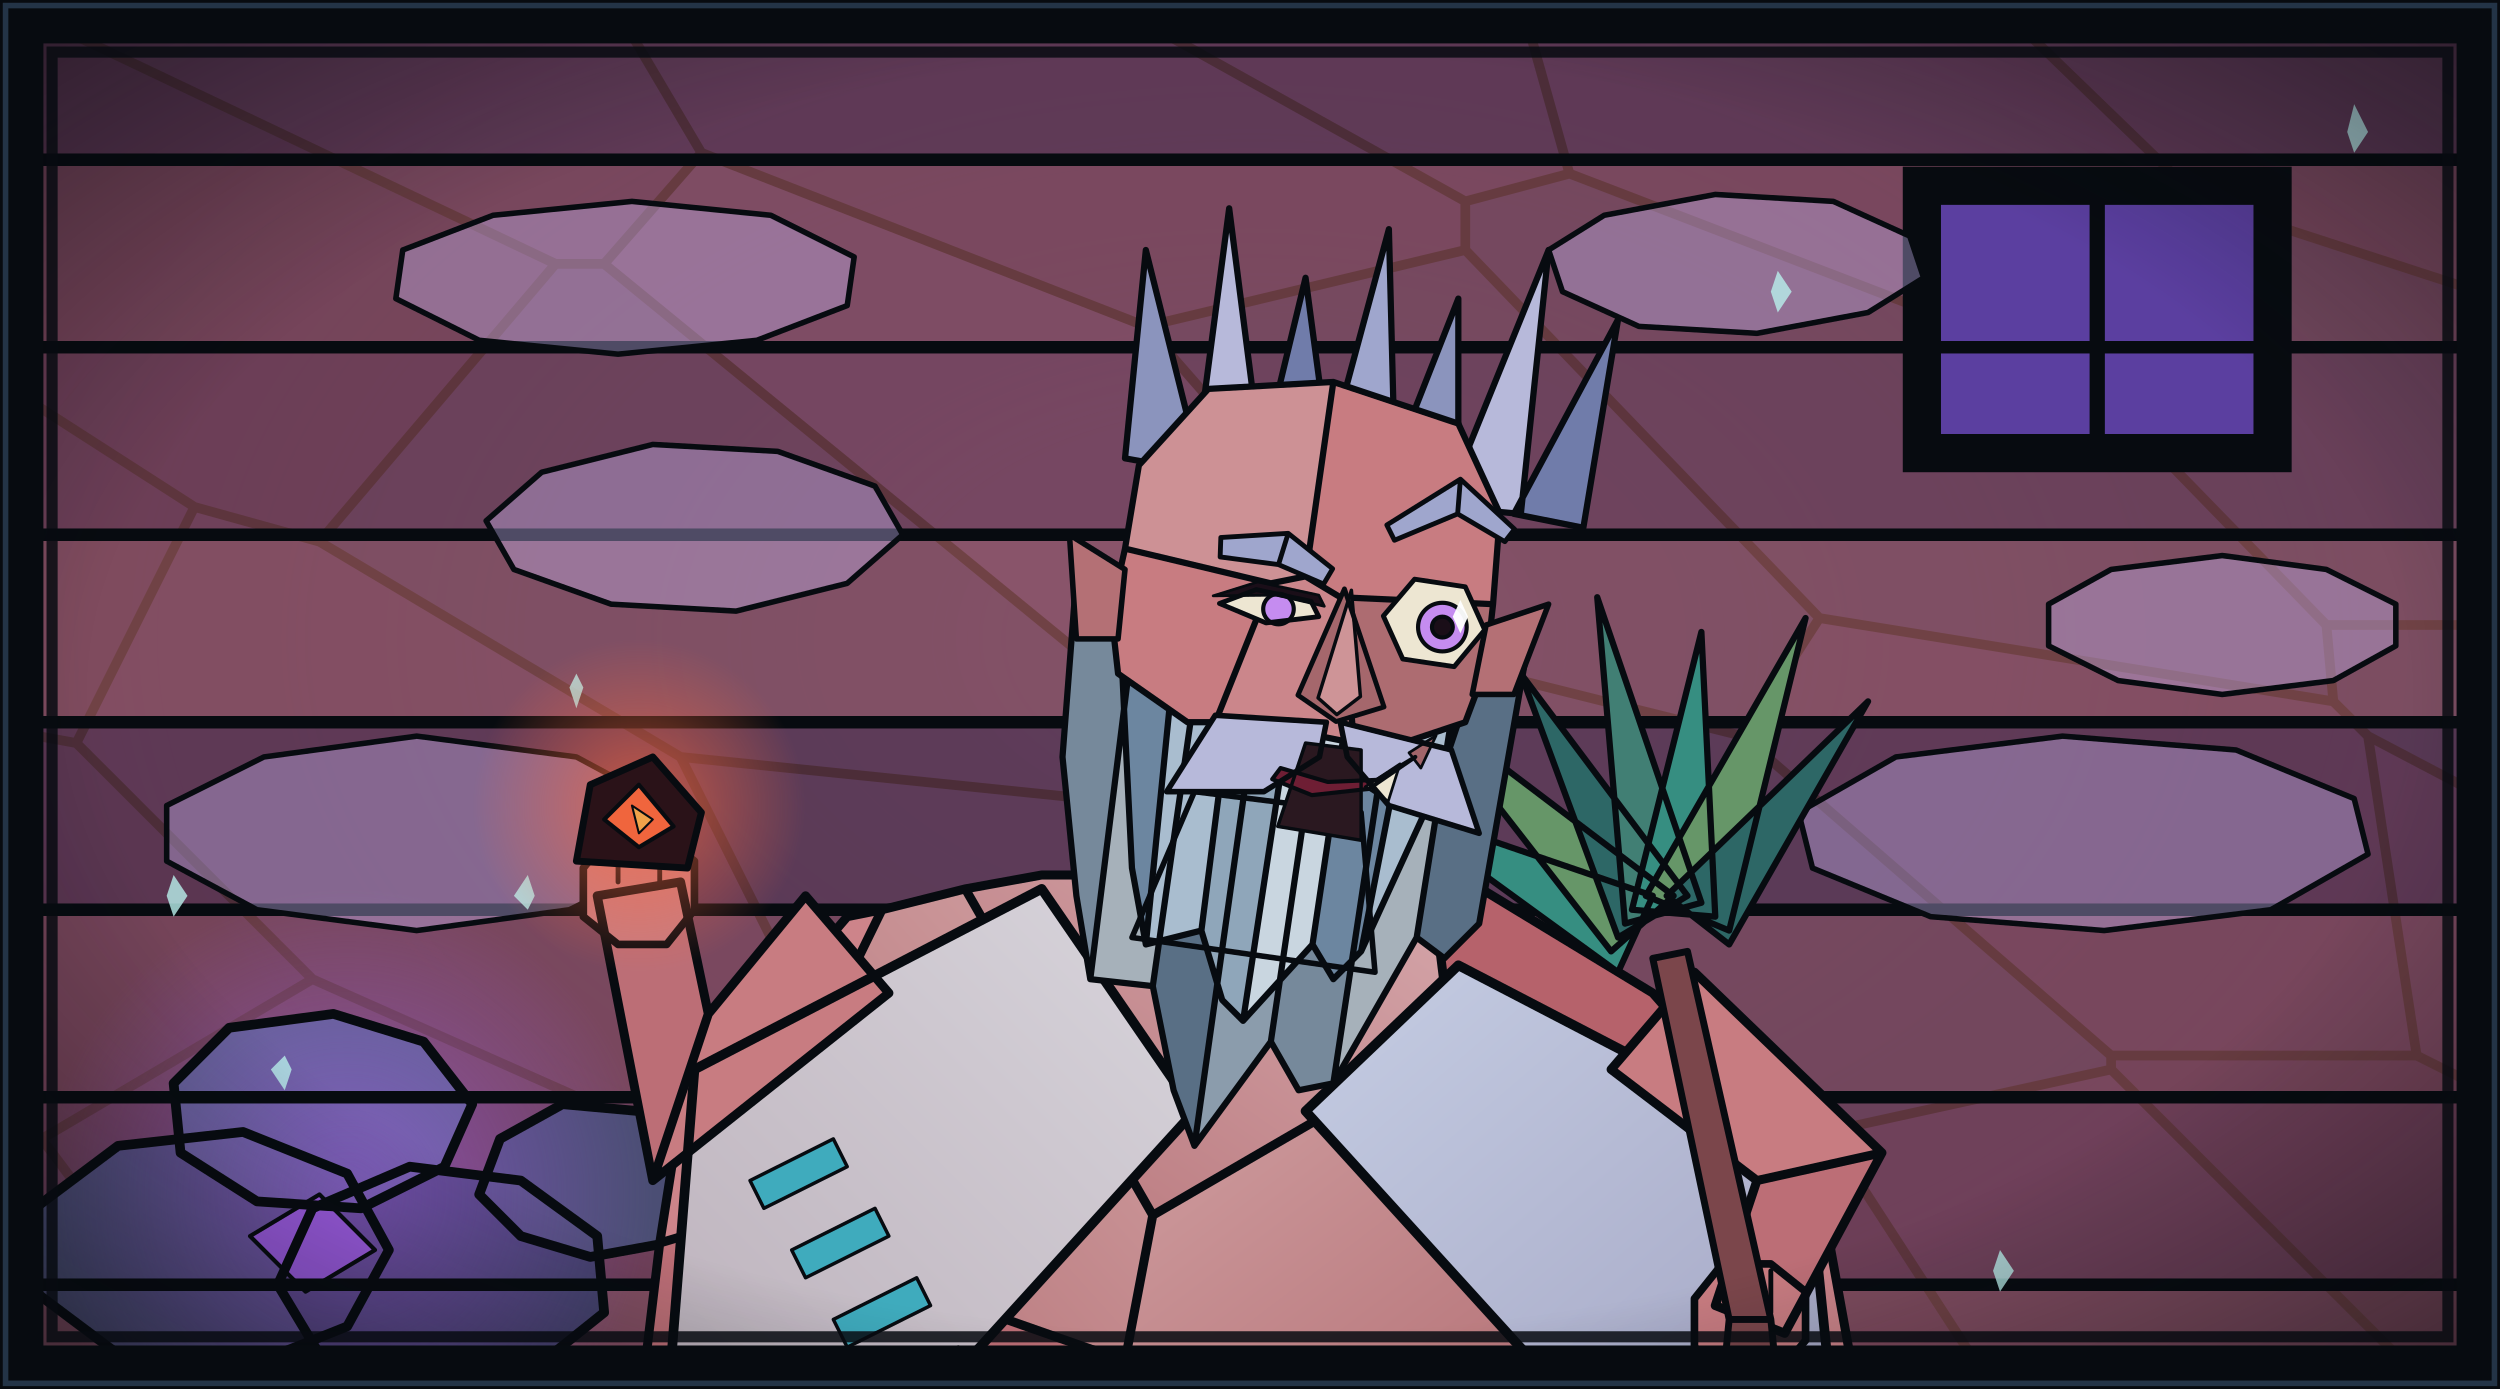
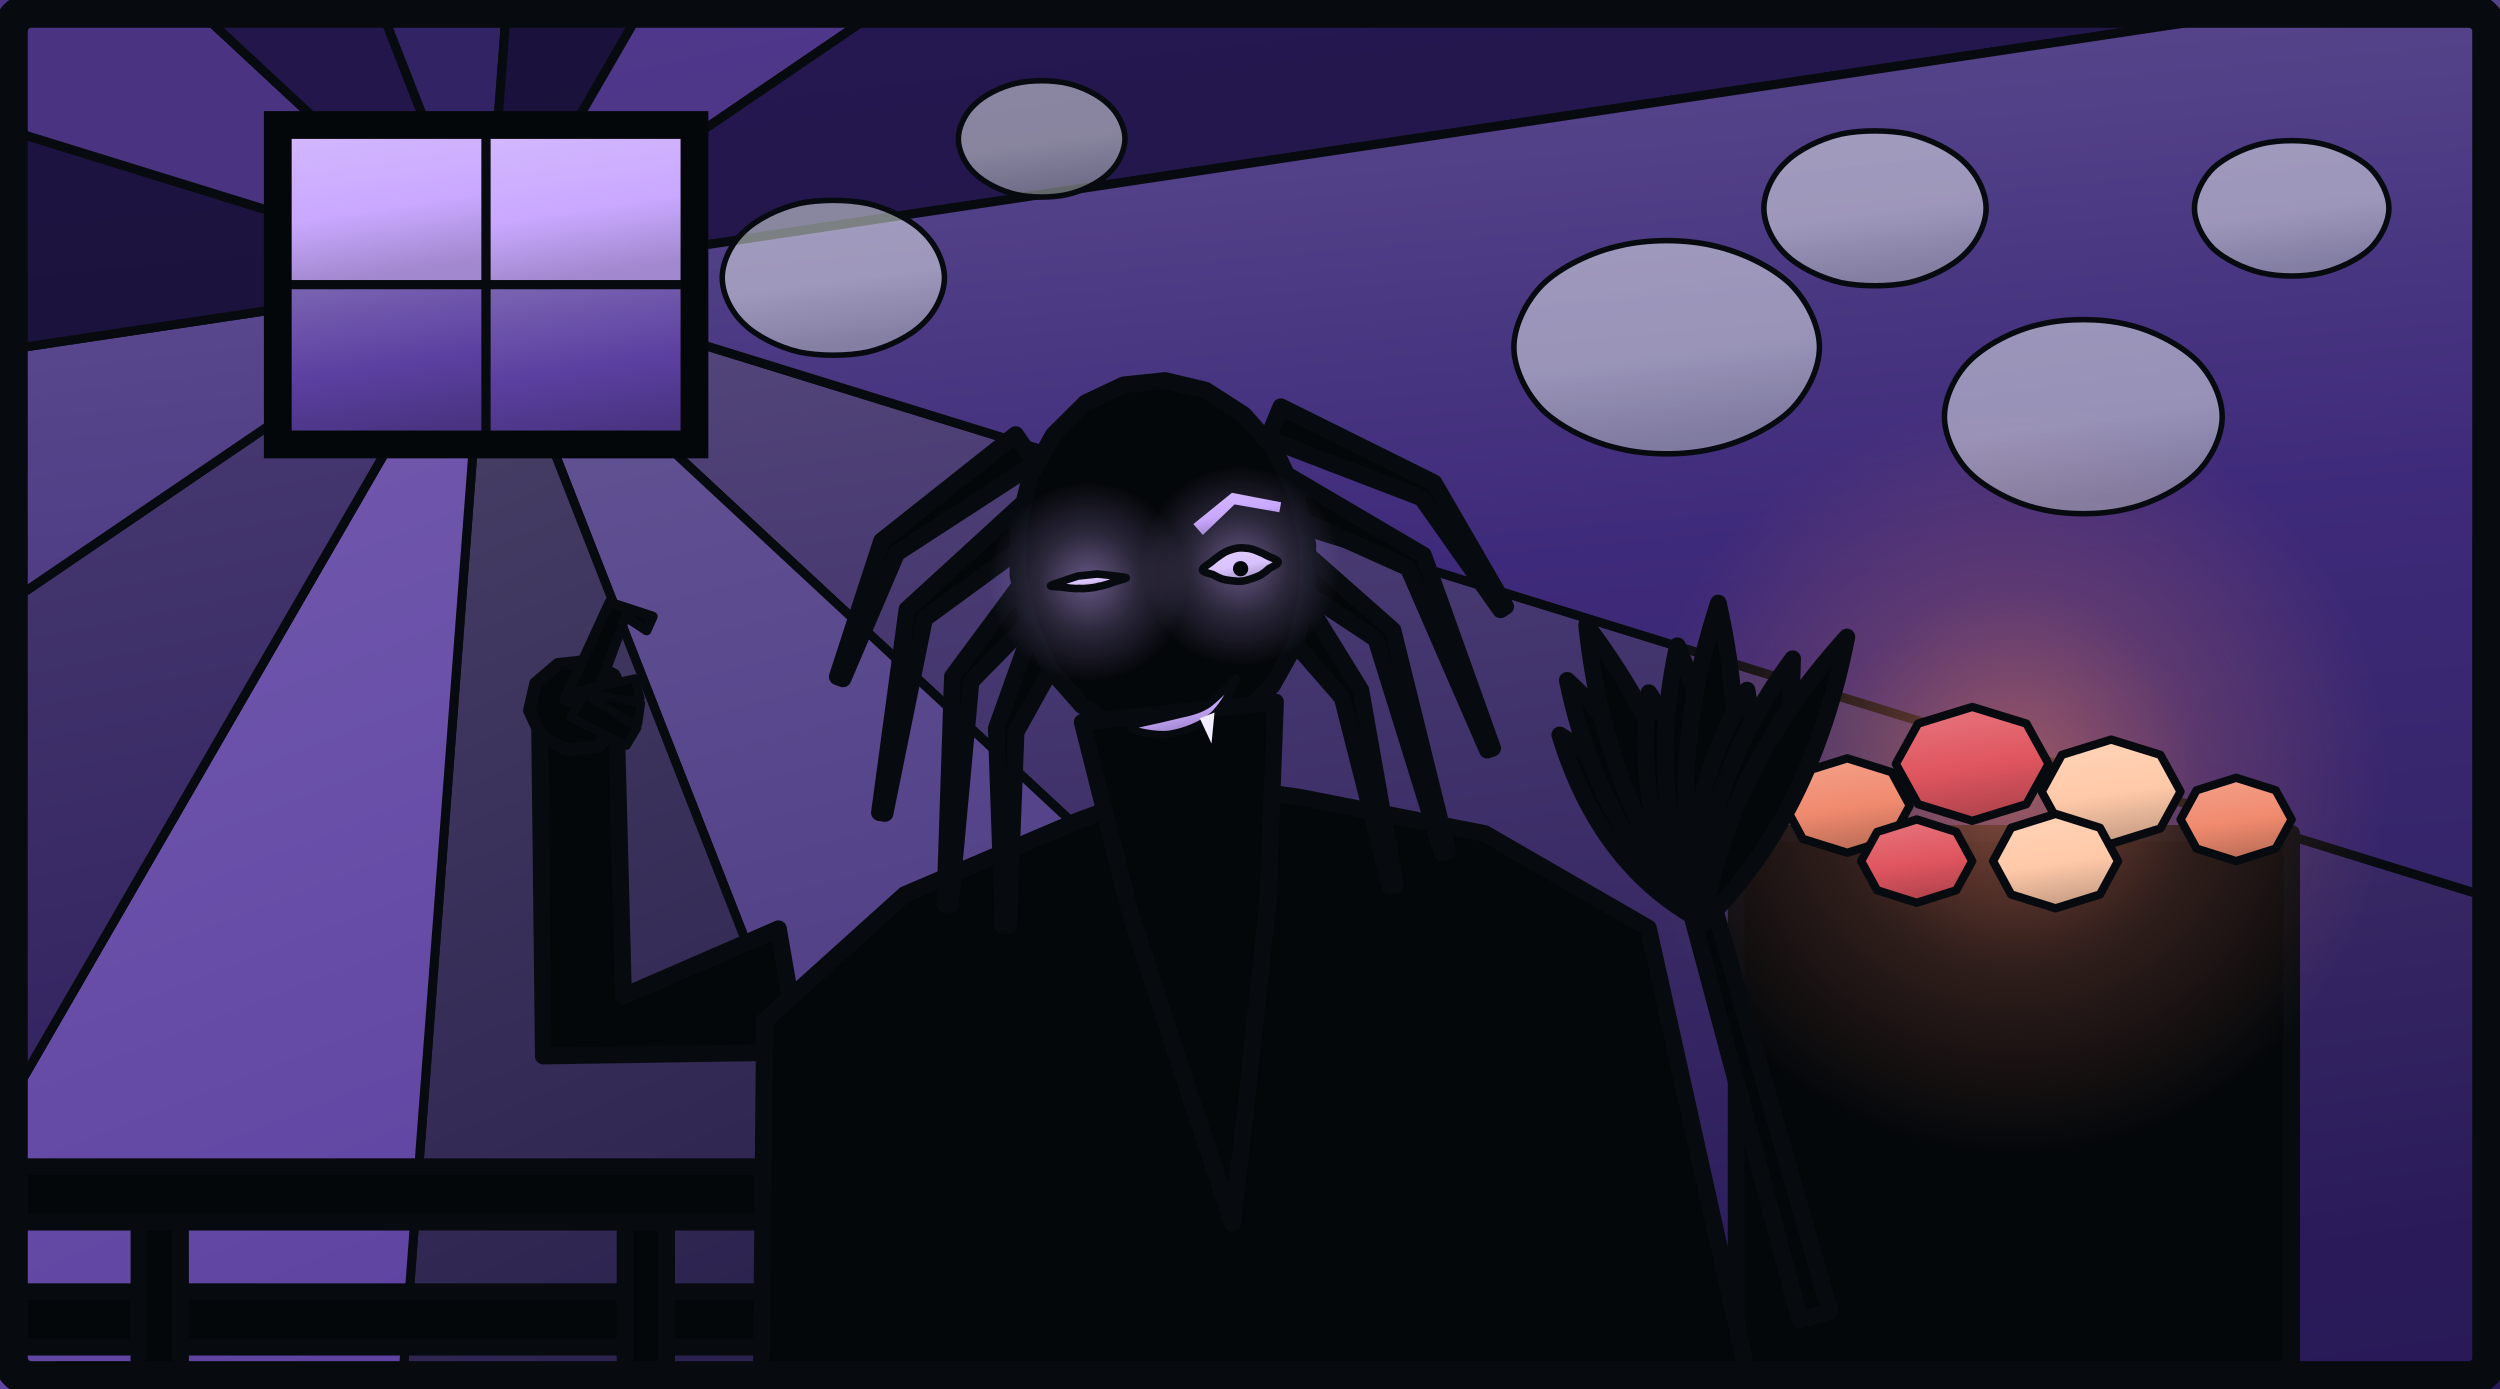
<svg xmlns="http://www.w3.org/2000/svg" viewBox="0 0 360 200">
  <defs>
-     <radialGradient id="g1" cx="0.5" cy="0.5" r="0.5">
-       <stop offset="0" stop-color="#A27CF0" stop-opacity="0.5" />
-       <stop offset="0.55" stop-color="#A27CF0" stop-opacity="0.25" />
-       <stop offset="1" stop-color="#A27CF0" stop-opacity="0" />
+     <linearGradient id="g1" x1="0" y1="0" x2="0.2" y2="1">
+       <stop offset="0" stop-color="#55487B" />
+       <stop offset="0.6" stop-color="#2A1A5A" />
+       <stop offset="1" stop-color="#22164A" />
+     </linearGradient>
+     <linearGradient id="g2" x1="0" y1="0" x2="0.2" y2="1">
+       <stop offset="0" stop-color="#655595" />
+       <stop offset="0.6" stop-color="#3E2A7A" />
+       <stop offset="1" stop-color="#322364" />
+     </linearGradient>
+     <linearGradient id="g3" x1="0" y1="0" x2="0.2" y2="1">
+       <stop offset="0" stop-color="#4B4369" />
+       <stop offset="0.6" stop-color="#1E1444" />
+       <stop offset="1" stop-color="#191139" />
+     </linearGradient>
+     <linearGradient id="g4" x1="0" y1="0" x2="0.2" y2="1">
+       <stop offset="0" stop-color="#7C65B3" />
+       <stop offset="0.6" stop-color="#5B3FA0" />
+       <stop offset="1" stop-color="#4A3482" />
+     </linearGradient>
+     <linearGradient id="g5" x1="0" y1="0" x2="0.2" y2="1">
+       <stop offset="0" stop-color="#D4B9FF" />
+       <stop offset="0.6" stop-color="#C9A8FF" />
+       <stop offset="1" stop-color="#A288CE" />
+     </linearGradient>
+     <radialGradient id="g6" cx="290" cy="112" r="54" gradientUnits="userSpaceOnUse">
+       <stop offset="0" stop-color="#E07A5F" stop-opacity="0.6" />
+       <stop offset="0.5" stop-color="#E07A5F" stop-opacity="0.2" />
+       <stop offset="1" stop-color="#E07A5F" stop-opacity="0.00" />
    </radialGradient>
-     <radialGradient id="g2" cx="0.5" cy="0.5" r="0.5">
-       <stop offset="0" stop-color="#9B5BE0" stop-opacity="0.6" />
-       <stop offset="0.55" stop-color="#9B5BE0" stop-opacity="0.27" />
-       <stop offset="1" stop-color="#9B5BE0" stop-opacity="0" />
+     <linearGradient id="g7" x1="0" y1="0" x2="0.2" y2="1">
+       <stop offset="0" stop-color="#F3A18B" />
+       <stop offset="0.6" stop-color="#F08A6E" />
+       <stop offset="1" stop-color="#C1705A" />
+     </linearGradient>
+     <linearGradient id="g8" x1="0" y1="0" x2="0.2" y2="1">
+       <stop offset="0" stop-color="#E6777F" />
+       <stop offset="0.6" stop-color="#E0555F" />
+       <stop offset="1" stop-color="#B4454E" />
+     </linearGradient>
+     <linearGradient id="g9" x1="0" y1="0" x2="0.2" y2="1">
+       <stop offset="0" stop-color="#FFD4B9" />
+       <stop offset="0.6" stop-color="#FFC9A8" />
+       <stop offset="1" stop-color="#CDA289" />
+     </linearGradient>
+     <linearGradient id="g10" x1="0" y1="0" x2="0.2" y2="1">
+       <stop offset="0" stop-color="#F1F6F5" />
+       <stop offset="0.6" stop-color="#EDF4F2" />
+       <stop offset="1" stop-color="#BEC5C4" />
+     </linearGradient>
+     <radialGradient id="g11" cx="169" cy="82" r="14.3" gradientUnits="userSpaceOnUse">
+       <stop offset="0" stop-color="#C9A8FF" stop-opacity="0.5" />
+       <stop offset="0.5" stop-color="#C9A8FF" stop-opacity="0.2" />
+       <stop offset="1" stop-color="#C9A8FF" stop-opacity="0.00" />
    </radialGradient>
-     <linearGradient id="g3" x1="1" y1="1" x2="0" y2="0">
-       <stop offset="0" stop-color="#B47075" />
-       <stop offset="1" stop-color="#D1A1A3" />
+     <linearGradient id="g12" x1="0" y1="0" x2="0.2" y2="1">
+       <stop offset="0" stop-color="#E1CEFF" />
+       <stop offset="0.6" stop-color="#D9C2FF" />
+       <stop offset="1" stop-color="#AE9DCE" />
    </linearGradient>
-     <linearGradient id="g4" x1="0" y1="1" x2="1" y2="0">
-       <stop offset="0" stop-color="#B47075" />
-       <stop offset="1" stop-color="#D1A1A3" />
-     </linearGradient>
-     <linearGradient id="g5" x1="0" y1="1" x2="1" y2="0">
-       <stop offset="0" stop-color="#B9787D" />
-       <stop offset="1" stop-color="#D5A6AA" />
-     </linearGradient>
-     <linearGradient id="g6" x1="0" y1="1" x2="1" y2="0">
-       <stop offset="0" stop-color="#BDB2BC" />
-       <stop offset="1" stop-color="#D8D5DC" />
-     </linearGradient>
-     <linearGradient id="g7" x1="1" y1="1" x2="0" y2="0">
-       <stop offset="0" stop-color="#A5A7C5" />
-       <stop offset="1" stop-color="#C5CDE3" />
-     </linearGradient>
-     <radialGradient id="g8" cx="0.5" cy="0.5" r="0.5">
-       <stop offset="0" stop-color="#FF6A3D" stop-opacity="0.65" />
-       <stop offset="0.55" stop-color="#FF6A3D" stop-opacity="0.29" />
-       <stop offset="1" stop-color="#FF6A3D" stop-opacity="0" />
-     </radialGradient>
-     <radialGradient id="g9" cx="0.5" cy="0.5" r="0.74">
-       <stop offset="0" stop-color="#04070C" stop-opacity="0" />
-       <stop offset="0.62" stop-color="#04070C" stop-opacity="0" />
-       <stop offset="1" stop-color="#04070C" stop-opacity="0.62" />
+     <radialGradient id="g13" cx="191" cy="82" r="14.3" gradientUnits="userSpaceOnUse">
+       <stop offset="0" stop-color="#C9A8FF" stop-opacity="0.5" />
+       <stop offset="0.5" stop-color="#C9A8FF" stop-opacity="0.2" />
+       <stop offset="1" stop-color="#C9A8FF" stop-opacity="0.00" />
    </radialGradient>
  </defs>
-   <rect width="360" height="200" fill="#070B10" />
-   <path fill="#6346AA" d="M287,0 317,29 299,53 226,25 219,0Z" />
-   <path fill="#3F45A8" d="M242,200 185,200 179,183 202,181ZM251,106 304,152 304,154 263,163 197,136 176,117 175,110 207,95Z" />
-   <path fill="#6346AA" d="M98,109 121,155 90,161 45,141 11,107 28,73 46,78Z" />
-   <path fill="#8364CE" d="M101,22 165,47 207,95 175,110 87,38Z" />
-   <path fill="#3F45A8" d="M211,36 262,89 251,106 207,95 165,47Z" />
-   <path fill="#6346AA" d="M360,0 360,43 317,29 287,0ZM159,0 211,29 211,36 165,47 101,22 88,0ZM88,0 101,22 87,38 80,38 0,0Z" />
-   <path fill="#513896" d="M106,200 109,198 113,200Z" />
-   <path fill="#6346AA" d="M219,0 226,25 211,29 159,0Z" />
-   <path fill="#3F45A8" d="M360,116 341,106 336,101 335,90 360,90Z" />
-   <path fill="#6346AA" d="M75,200 21,184 6,164 45,141 90,161 109,198 106,200Z" />
-   <path fill="#3F45A8" d="M87,38 175,110 176,117 98,109 46,78 80,38Z" />
-   <path fill="#6346AA" d="M350,200 287,200 263,163 304,154ZM251,106 262,89 336,101 341,106 348,152 304,152Z" />
-   <path fill="#513896" d="M14,200 21,184 75,200ZM45,141 6,164 0,160 0,105 11,107Z" />
-   <path fill="#6346AA" d="M0,160 6,164 21,184 14,200 0,200Z" />
-   <path fill="#3F45A8" d="M360,43 360,90 335,90 299,53 317,29Z" />
-   <path fill="#513896" d="M179,183 185,200 113,200 109,198 90,161 121,155ZM0,0 80,38 46,78 28,73 0,55Z" />
-   <path fill="#3F45A8" d="M197,136 202,181 179,183 121,155 98,109 176,117Z" />
-   <path fill="#513896" d="M28,73 11,107 0,105 0,55Z" />
-   <path fill="#3F45A8" d="M336,101 262,89 211,36 211,29 226,25 299,53 335,90Z" />
-   <path fill="#513896" d="M263,163 287,200 242,200 202,181 197,136ZM350,200 304,154 304,152 348,152 360,158 360,200Z" />
-   <path fill="#6346AA" d="M341,106 360,116 360,158 348,152Z" />
-   <ellipse cx="180" cy="92" rx="190" ry="120" fill="url(#g1)" />
-   <path d="M287,0 317,29 299,53 226,25 219,0ZM242,200 185,200 179,183 202,181ZM251,106 304,152 304,154 263,163 197,136 176,117 175,110 207,95ZM98,109 121,155 90,161 45,141 11,107 28,73 46,78ZM101,22 165,47 207,95 175,110 87,38ZM211,36 262,89 251,106 207,95 165,47ZM360,0 360,43 317,29 287,0ZM159,0 211,29 211,36 165,47 101,22 88,0ZM88,0 101,22 87,38 80,38 0,0ZM106,200 109,198 113,200ZM219,0 226,25 211,29 159,0ZM360,116 341,106 336,101 335,90 360,90ZM75,200 21,184 6,164 45,141 90,161 109,198 106,200ZM87,38 175,110 176,117 98,109 46,78 80,38ZM350,200 287,200 263,163 304,154ZM251,106 262,89 336,101 341,106 348,152 304,152ZM14,200 21,184 75,200ZM45,141 6,164 0,160 0,105 11,107ZM0,160 6,164 21,184 14,200 0,200ZM360,43 360,90 335,90 299,53 317,29ZM179,183 185,200 113,200 109,198 90,161 121,155ZM0,0 80,38 46,78 28,73 0,55ZM197,136 202,181 179,183 121,155 98,109 176,117ZM28,73 11,107 0,105 0,55ZM336,101 262,89 211,36 211,29 226,25 299,53 335,90ZM263,163 287,200 242,200 202,181 197,136ZM350,200 304,154 304,152 348,152 360,158 360,200ZM341,106 360,116 360,158 348,152Z" fill="none" stroke="#070B10" stroke-width="1.4" stroke-linejoin="round" stroke-linecap="round" />
-   <path fill="#5C3441" opacity="0.82" d="M-4,-4 364,-4 364,23 -4,23Z" />
-   <path fill="#7B464B" opacity="0.82" d="M-4,23 364,23 364,50 -4,50Z" />
-   <path fill="#703E47" opacity="0.82" d="M-4,50 364,50 364,77 -4,77Z" />
-   <path fill="#874E51" opacity="0.82" d="M-4,77 364,77 364,104 -4,104Z" />
-   <path fill="#5C3441" opacity="0.82" d="M-4,104 364,104 364,131 -4,131Z" />
-   <path fill="#7B464B" opacity="0.82" d="M-4,131 364,131 364,158 -4,158Z" />
-   <path fill="#703E47" opacity="0.82" d="M-4,158 364,158 364,185 -4,185Z" />
-   <path fill="#874E51" opacity="0.82" d="M-4,185 364,185 364,212 -4,212Z" />
-   <path fill="#070B10" d="M274,24 330,24 330,68 274,68Z" />
-   <path fill="#5B3FA0" d="M278,28 326,28 326,64 278,64Z" />
-   <path fill="#4B4E74" d="M56,180 50,191 35,197 17,195 5,186 5,174 17,165 35,163 50,169Z" />
-   <path fill="#3E3F64" d="M77,197 61,200 46,195 40,185 45,174 59,168 75,170 86,178 87,189Z" />
-   <path fill="#5B628B" d="M37,173 26,166 25,156 33,148 48,146 61,150 68,159 64,168 52,174Z" />
-   <path fill="#4B4E74" d="M69,172 72,164 81,159 92,160 101,165 102,172 96,179 85,181 75,178Z" />
-   <circle cx="50" cy="172" r="44" fill="url(#g2)" />
-   <path fill="#9B5BE0" d="M36,178 46,172 54,180 44,186Z" />
-   <path d="M-4,-4 364,-4 364,23 -4,23ZM-4,23 364,23 364,50 -4,50ZM-4,50 364,50 364,77 -4,77ZM-4,77 364,77 364,104 -4,104ZM-4,104 364,104 364,131 -4,131ZM-4,131 364,131 364,158 -4,158ZM-4,158 364,158 364,185 -4,185ZM-4,185 364,185 364,212 -4,212Z" fill="none" stroke="#070B10" stroke-width="1.8" stroke-linejoin="round" stroke-linecap="round" />
-   <path d="M278,28 326,28 326,64 278,64Z" fill="none" stroke="#070B10" stroke-width="3" stroke-linejoin="round" stroke-linecap="round" />
-   <path d="M302,28 302,64" fill="none" stroke="#070B10" stroke-width="2.2" stroke-linejoin="round" stroke-linecap="round" />
-   <path d="M56,180 50,191 35,197 17,195 5,186 5,174 17,165 35,163 50,169ZM77,197 61,200 46,195 40,185 45,174 59,168 75,170 86,178 87,189ZM37,173 26,166 25,156 33,148 48,146 61,150 68,159 64,168 52,174ZM69,172 72,164 81,159 92,160 101,165 102,172 96,179 85,181 75,178Z" fill="none" stroke="#070B10" stroke-width="1.4" stroke-linejoin="round" stroke-linecap="round" />
-   <path d="M36,178 46,172 54,180 44,186Z" fill="none" stroke="#070B10" stroke-width="0.6" stroke-linejoin="round" stroke-linecap="round" />
-   <path fill="#C6B2F0" opacity="0.38" d="M82,131 60,134 37,131 24,124 24,116 38,109 60,106 83,109 96,116 96,124ZM122,84 106,88 88,87 74,82 70,75 78,68 94,64 112,65 126,70 130,77ZM327,131 303,134 278,132 261,125 259,117 273,109 297,106 322,108 339,115 341,123ZM345,93 336,98 320,100 305,98 295,93 295,87 304,82 320,80 335,82 345,87ZM122,44 109,49 89,51 69,49 57,43 58,36 71,31 91,29 111,31 123,37ZM277,40 269,45 253,48 236,47 225,42 223,36 231,31 247,28 264,29 275,34Z" />
-   <path d="M82,131 60,134 37,131 24,124 24,116 38,109 60,106 83,109 96,116 96,124ZM122,84 106,88 88,87 74,82 70,75 78,68 94,64 112,65 126,70 130,77ZM327,131 303,134 278,132 261,125 259,117 273,109 297,106 322,108 339,115 341,123ZM345,93 336,98 320,100 305,98 295,93 295,87 304,82 320,80 335,82 345,87ZM122,44 109,49 89,51 69,49 57,43 58,36 71,31 91,29 111,31 123,37ZM277,40 269,45 253,48 236,47 225,42 223,36 231,31 247,28 264,29 275,34Z" fill="none" stroke="#070B10" stroke-width="0.8" stroke-linejoin="round" stroke-linecap="round" />
-   <path fill="#B9F0EC" opacity="0.8" d="M25,126 27,129 25,132 24,129ZM83,97 84,99 83,102 82,99ZM288,180 290,183 288,186 287,183ZM339,15 341,19 339,22 338,19ZM217,179 219,182 217,185 216,182ZM256,39 258,42 256,45 255,42ZM76,126 77,129 76,131 74,129ZM41,152 42,154 41,157 39,154Z" />
-   <path fill="#CD848A" d="M95,179 98,160 122,132 127,131 105,176Z" />
-   <path fill="#BC6E76" d="M92,204 95,179 105,176 162,196 163,204Z" />
-   <path fill="url(#g3)" d="M222,157 233,204 163,204 162,196 166,175 209,150Z" />
-   <path fill="#B6626B" d="M206,126 210,126 238,143 245,151 222,157 209,150Z" />
-   <path fill="url(#g4)" d="M105,176 127,131 139,128 166,175 162,196Z" />
-   <path fill="#BC6E76" d="M245,151 261,170 247,204 233,204 222,157Z" />
-   <path fill="url(#g5)" d="M139,128 150,126 206,126 209,150 166,175Z" />
-   <path fill="#CD848A" d="M261,170 262,171 268,204 247,204Z" />
-   <path d="M95,179 98,160 122,132 127,131 105,176ZM92,204 95,179 105,176 162,196 163,204ZM222,157 233,204 163,204 162,196 166,175 209,150ZM206,126 210,126 238,143 245,151 222,157 209,150ZM105,176 127,131 139,128 166,175 162,196ZM245,151 261,170 247,204 233,204 222,157ZM139,128 150,126 206,126 209,150 166,175ZM261,170 262,171 268,204 247,204Z" fill="none" stroke="#070B10" stroke-width="1.3" stroke-linejoin="round" stroke-linecap="round" />
-   <path fill="url(#g6)" d="M100,154 150,128 172,160 132,204 96,204Z" />
-   <path fill="url(#g7)" d="M260,165 210,139 188,160 228,204 264,204Z" />
-   <path fill="#3FABBD" d="M108,170 120,164 122,168 110,174ZM114,180 126,174 128,178 116,184ZM120,190 132,184 134,188 122,194ZM126,200 138,194 140,198 128,204Z" />
-   <path fill="#C87C81" d="M116,129 102,146 94,170 128,143Z" />
-   <path fill="#BC6E76" d="M102,146 98,127 86,129 94,170Z" />
-   <path fill="#C87C81" d="M100,131 96,136 89,136 84,132 84,125 88,120 95,120 100,124Z" />
-   <path d="M100,154 150,128 172,160 132,204 96,204ZM260,165 210,139 188,160 228,204 264,204Z" fill="none" stroke="#070B10" stroke-width="1.4" stroke-linejoin="round" stroke-linecap="round" />
-   <path d="M108,170 120,164 122,168 110,174ZM114,180 126,174 128,178 116,184ZM120,190 132,184 134,188 122,194ZM126,200 138,194 140,198 128,204Z" fill="none" stroke="#070B10" stroke-width="0.5" stroke-linejoin="round" stroke-linecap="round" />
-   <path d="M116,129 102,146 94,170 128,143ZM102,146 98,127 86,129 94,170Z" fill="none" stroke="#070B10" stroke-width="1.3" stroke-linejoin="round" stroke-linecap="round" />
-   <path d="M100,131 96,136 89,136 84,132 84,125 88,120 95,120 100,124Z" fill="none" stroke="#070B10" stroke-width="1.1" stroke-linejoin="round" stroke-linecap="round" />
-   <path d="M89,121 89,127M95,121 95,127" fill="none" stroke="#070B10" stroke-width="0.7" stroke-linejoin="round" stroke-linecap="round" />
-   <path fill="#C87C81" d="M232,154 253,170 271,166 244,140Z" />
-   <path fill="#BC6E76" d="M253,170 247,188 257,192 271,166Z" />
-   <path fill="#C87C81" d="M260,193 256,198 249,198 244,194 244,187 248,182 255,182 260,186Z" />
-   <path d="M232,154 253,170 271,166 244,140ZM253,170 247,188 257,192 271,166Z" fill="none" stroke="#070B10" stroke-width="1.3" stroke-linejoin="round" stroke-linecap="round" />
-   <path d="M260,193 256,198 249,198 244,194 244,187 248,182 255,182 260,186Z" fill="none" stroke="#070B10" stroke-width="1.1" stroke-linejoin="round" stroke-linecap="round" />
-   <path d="M249,183 249,189M255,183 255,189" fill="none" stroke="#070B10" stroke-width="0.7" stroke-linejoin="round" stroke-linecap="round" />
-   <path fill="#7B464B" d="M256,200 255,190 249,190 248,200ZM255,190 243,137 238,138 249,190Z" />
-   <path fill="#368E81" d="M233,140 200,116 238,129Z" />
-   <path fill="#669668" d="M232,137 204,101 241,129Z" />
-   <path fill="#2D6766" d="M233,135 219,97 243,129Z" />
-   <path fill="#417F74" d="M234,133 230,86 245,130Z" />
-   <path fill="#368E81" d="M235,131 245,91 247,132Z" />
-   <path fill="#669668" d="M237,129 260,89 249,134Z" />
-   <path fill="#2D6766" d="M240,129 269,101 249,136Z" />
-   <path d="M256,200 255,190 249,190 248,200ZM255,190 243,137 238,138 249,190Z" fill="none" stroke="#070B10" stroke-width="1" stroke-linejoin="round" stroke-linecap="round" />
-   <path d="M233,140 200,116 238,129ZM232,137 204,101 241,129ZM233,135 219,97 243,129ZM234,133 230,86 245,130ZM235,131 245,91 247,132ZM237,129 260,89 249,134ZM240,129 269,101 249,136Z" fill="none" stroke="#070B10" stroke-width="0.9" stroke-linejoin="round" stroke-linecap="round" />
-   <path fill="#975F64" d="M172,114 196,117 198,140 163,135Z" />
-   <path fill="#8B94BD" d="M162,66 173,68 165,36Z" />
-   <path fill="#B7B9DA" d="M172,68 182,69 177,30Z" />
-   <path fill="#707CAA" d="M181,69 192,70 188,40Z" />
-   <path fill="#9FA6CD" d="M190,70 201,72 200,33Z" />
-   <path fill="#8B94BD" d="M199,71 210,73 210,43Z" />
-   <path fill="#B7B9DA" d="M208,73 219,74 223,36Z" />
-   <path fill="#707CAA" d="M218,74 228,76 233,46Z" />
-   <path fill="#76899B" d="M155,83 164,85 157,141 155,129 153,109Z" />
-   <path fill="#A6B1BA" d="M164,85 174,86 166,142 157,141Z" />
-   <path fill="#596F85" d="M174,86 183,87 172,165 169,157 166,142Z" />
-   <path fill="#8B9CAC" d="M183,87 192,89 183,150 172,165Z" />
-   <path fill="#76899B" d="M192,89 202,90 192,156 187,157 183,150Z" />
-   <path fill="#A6B1BA" d="M202,90 211,91 204,135 192,156Z" />
-   <path fill="#596F85" d="M211,91 220,93 213,133 208,138 204,135Z" />
-   <path fill="#6C86A0" d="M161,84 170,86 165,136 163,125 162,105Z" />
-   <path fill="#A9BDCF" d="M170,86 179,87 173,134 165,136Z" />
-   <path fill="#8FA6BA" d="M179,87 188,88 179,147 176,144 173,134Z" />
-   <path fill="#C9D6E0" d="M188,88 196,89 189,136 179,147Z" />
-   <path fill="#6C86A0" d="M196,89 205,91 196,137 192,141 189,136Z" />
-   <path fill="#A9BDCF" d="M205,91 214,92 207,113 196,137Z" />
-   <path d="M172,114 196,117 198,140 163,135Z" fill="none" stroke="#070B10" stroke-width="0.8" stroke-linejoin="round" stroke-linecap="round" />
-   <path d="M162,66 173,68 165,36ZM172,68 182,69 177,30ZM181,69 192,70 188,40ZM190,70 201,72 200,33ZM199,71 210,73 210,43ZM208,73 219,74 223,36ZM218,74 228,76 233,46ZM155,83 164,85 157,141 155,129 153,109ZM164,85 174,86 166,142 157,141ZM174,86 183,87 172,165 169,157 166,142ZM183,87 192,89 183,150 172,165ZM192,89 202,90 192,156 187,157 183,150ZM202,90 211,91 204,135 192,156ZM211,91 220,93 213,133 208,138 204,135ZM161,84 170,86 165,136 163,125 162,105ZM170,86 179,87 173,134 165,136ZM179,87 188,88 179,147 176,144 173,134ZM188,88 196,89 189,136 179,147ZM196,89 205,91 196,137 192,141 189,136ZM205,91 214,92 207,113 196,137Z" fill="none" stroke="#070B10" stroke-width="0.9" stroke-linejoin="round" stroke-linecap="round" />
-   <path fill="#CD9195" d="M164,67 174,56 192,55 188,83 183,84 162,79Z" />
-   <path fill="#C87C81" d="M192,55 210,61 216,74 215,87 193,86 188,83ZM183,84 175,104 171,104 161,97 160,88 162,79Z" />
-   <path fill="#AD6C71" d="M215,87 214,96 211,104 199,108 195,107 193,86Z" />
-   <path fill="#CB868B" d="M193,86 195,107 185,105 175,104 183,84 188,83Z" />
-   <path d="M164,67 174,56 192,55 188,83 183,84 162,79ZM192,55 210,61 216,74 215,87 193,86 188,83ZM183,84 175,104 171,104 161,97 160,88 162,79ZM215,87 214,96 211,104 199,108 195,107 193,86ZM193,86 195,107 185,105 175,104 183,84 188,83Z" fill="none" stroke="#070B10" stroke-width="0.9" stroke-linejoin="round" stroke-linecap="round" />
-   <path fill="#B7B9DA" d="M191,104 175,103 168,114 182,114 190,109ZM193,104 209,108 213,120 200,116 194,109Z" />
-   <path fill="#2A1820" d="M188,107 196,108 196,121 184,119Z" />
-   <path fill="#A5676C" d="M193.6,84.8 186.9,100.1 192.4,103.9 199.3,101.8Z" />
-   <path fill="#CE9497" d="M194.6,85 195.9,100.3 192.5,102.9 189.8,100.5Z" />
-   <path fill="#EDE6D2" d="M175.6,86.9 180.9,84.9 188.8,86.6 189.9,88.8 182.3,89.7Z" />
-   <circle cx="184.1" cy="87.7" r="2.2" fill="#C58CF0" />
-   <path fill="#1A0E18" d="M174.7,85.8 181.1,83.8 189.9,85.7 190.7,87.3 183.8,85.7Z" />
-   <path fill="#EDE6D2" d="M199.2,88.7 203.7,83.4 211,84.5 213.8,90.7 209.4,96 202,94.9Z" />
-   <circle cx="207.7" cy="90.3" r="3.5" fill="#C58CF0" />
-   <circle cx="207.7" cy="90.3" r="1.5" fill="#1A0E18" />
-   <path fill="#9FA6CD" d="M175.7,80.2 184.1,81.3 185.5,76.8 175.8,77.4ZM184.1,81.3 190.6,84.1 191.9,81.9 185.5,76.8ZM200.8,77.8 209.9,74 210.3,69 199.7,75.6ZM209.9,74 216.7,78 218.1,76.2 210.3,69Z" />
-   <path fill="#6E1E34" d="M183.2,112.2 188.9,114.5 197.1,113.6 203.8,109 198.3,112.3 191.2,112.6 184.4,110.6Z" />
-   <path fill="#EDE6D2" d="M196.6,113.3 201.6,110 199.9,115.4Z" />
-   <path fill="#A1656A" d="M202.9,108.4 206.8,105.9 204.6,110.6Z" />
-   <path fill="#B47075" d="M162,82 154,77 155,92 161,92ZM214,90 223,87 218,100 212,100Z" />
-   <circle cx="92" cy="116" r="24" fill="url(#g8)" />
-   <path fill="#2A1218" d="M83,124 85,113 94,109 101,117 99,125Z" />
-   <path fill="#F0653D" d="M87,118 92,113 97,119 92,122Z" />
-   <path fill="#F0A24A" d="M91,116 94,118 92,120Z" />
-   <path d="M191,104 175,103 168,114 182,114 190,109ZM193,104 209,108 213,120 200,116 194,109ZM162,82 154,77 155,92 161,92ZM214,90 223,87 218,100 212,100Z" fill="none" stroke="#070B10" stroke-width="0.8" stroke-linejoin="round" stroke-linecap="round" />
-   <path d="M188,107 196,108 196,121 184,119ZM194.6,85 195.9,100.3 192.5,102.9 189.8,100.5Z" fill="none" stroke="#070B10" stroke-width="0.5" stroke-linejoin="round" stroke-linecap="round" />
-   <path d="M193.6,84.8 186.9,100.1 192.4,103.9 199.3,101.8ZM175.6,86.9 180.9,84.9 188.8,86.6 189.9,88.8 182.3,89.7ZM199.2,88.7 203.7,83.4 211,84.5 213.8,90.7 209.4,96 202,94.9ZM175.7,80.2 184.1,81.3 185.5,76.8 175.8,77.4ZM184.1,81.3 190.6,84.1 191.9,81.9 185.5,76.8ZM200.8,77.8 209.9,74 210.3,69 199.7,75.6ZM209.9,74 216.7,78 218.1,76.2 210.3,69Z" fill="none" stroke="#070B10" stroke-width="0.7" stroke-linejoin="round" stroke-linecap="round" />
-   <path d="M181.9,87.7a2.2,2.2 0 1,0 4.4,0a2.2,2.2 0 1,0 -4.4,0ZM204.2,90.3a3.5,3.5 0 1,0 7,0a3.5,3.5 0 1,0 -7,0ZM206.2,90.3a1.5,1.5 0 1,0 3,0a1.5,1.5 0 1,0 -3,0ZM183.2,112.2 188.9,114.5 197.1,113.6 203.8,109 198.3,112.3 191.2,112.6 184.4,110.6ZM87,118 92,113 97,119 92,122Z" fill="none" stroke="#070B10" stroke-width="0.6" stroke-linejoin="round" stroke-linecap="round" />
-   <path d="M174.7,85.8 181.1,83.8 189.9,85.7 190.7,87.3 183.8,85.7ZM196.6,113.3 201.6,110 199.9,115.4ZM202.9,108.4 206.8,105.9 204.6,110.6Z" fill="none" stroke="#070B10" stroke-width="0.4" stroke-linejoin="round" stroke-linecap="round" />
-   <path d="M83,124 85,113 94,109 101,117 99,125Z" fill="none" stroke="#070B10" stroke-width="1" stroke-linejoin="round" stroke-linecap="round" />
-   <path d="M91,116 94,118 92,120Z" fill="none" stroke="#070B10" stroke-width="0.3" stroke-linejoin="round" stroke-linecap="round" />
-   <path fill="#FFFFFF" opacity="0.95" d="M210.3,86.4 211.4,88.8 210.3,91.2 209.2,88.8Z" />
-   <rect width="360" height="200" fill="url(#g9)" />
-   <rect x="3" y="3" width="354" height="194" fill="none" stroke="#070B10" stroke-width="6.5" />
-   <rect x="7.5" y="7.5" width="345" height="185" fill="none" stroke="#070B10" stroke-width="1.6" opacity="0.85" />
-   <rect x="0.8" y="0.8" width="358.4" height="198.4" fill="none" stroke="#2B3E55" stroke-width="0.8" opacity="0.8" />
+   <rect fill="#070B10" />
+   <path d="M70,40 471.2,164.1 377.7,325.9Z" fill="url(#g1)" stroke="#070B10" stroke-width="1.3" />
+   <path d="M70,40 377.7,325.9 223.1,431.1Z" fill="url(#g2)" stroke="#070B10" stroke-width="1.3" />
+   <path d="M70,40 223.1,431.1 38.3,458.8Z" fill="url(#g3)" stroke="#070B10" stroke-width="1.3" />
+   <path d="M70,40 38.3,458.8 -140.3,403.6Z" fill="url(#g4)" stroke="#070B10" stroke-width="1.3" />
+   <path d="M70,40 -140.3,403.6 -277.2,276.3Z" fill="url(#g1)" stroke="#070B10" stroke-width="1.3" />
+   <path d="M70,40 -277.2,276.3 -345.4,102.3Z" fill="url(#g2)" stroke="#070B10" stroke-width="1.3" />
+   <path d="M70,40 -345.4,102.3 -331.2,-84.1Z" fill="url(#g3)" stroke="#070B10" stroke-width="1.3" />
+   <path d="M70,40 -331.2,-84.1 -237.7,-245.9Z" fill="url(#g4)" stroke="#070B10" stroke-width="1.3" />
+   <path d="M70,40 -237.7,-245.9 -83.1,-351.1Z" fill="url(#g1)" stroke="#070B10" stroke-width="1.3" />
+   <path d="M70,40 -83.1,-351.1 101.7,-378.8Z" fill="url(#g2)" stroke="#070B10" stroke-width="1.3" />
+   <path d="M70,40 101.7,-378.8 280.3,-323.6Z" fill="url(#g3)" stroke="#070B10" stroke-width="1.3" />
+   <path d="M70,40 280.3,-323.6 417.2,-196.3Z" fill="url(#g4)" stroke="#070B10" stroke-width="1.3" />
+   <path d="M70,40 417.2,-196.3 485.4,-22.3Z" fill="url(#g1)" stroke="#070B10" stroke-width="1.3" />
+   <path d="M70,40 485.4,-22.3 471.2,164.1Z" fill="url(#g2)" stroke="#070B10" stroke-width="1.3" />
+   <path d="M40,18 70,18 70,41 40,41Z" fill="url(#g5)" stroke="#070B10" stroke-width="1.3" stroke-linejoin="round" />
+   <path d="M40,41 70,41 70,64 40,64Z" fill="url(#g4)" stroke="#070B10" stroke-width="1.3" stroke-linejoin="round" />
+   <path d="M70,18 100,18 100,41 70,41Z" fill="url(#g5)" stroke="#070B10" stroke-width="1.3" stroke-linejoin="round" />
+   <path d="M70,41 100,41 100,64 70,64Z" fill="url(#g4)" stroke="#070B10" stroke-width="1.3" stroke-linejoin="round" />
+   <path d="M40,18 100,18 100,64 40,64Z" fill="none" stroke="#04070A" stroke-width="4" />
+   <path d="M250,210 250,120 330,120 330,210Z" fill="#04070A" stroke="#070B10" stroke-width="2.4" stroke-linejoin="round" />
+   <circle cx="290" cy="112" r="54" fill="url(#g6)" />
+   <path d="M275,116 272.4,120.8 266,122.8 259.6,120.8 257,116 259.6,111.2 266,109.2 272.4,111.2Z" fill="url(#g7)" stroke="#070B10" stroke-width="1.2" stroke-linejoin="round" />
+   <path d="M295,110 291.8,115.8 284,118.2 276.2,115.8 273,110 276.2,104.2 284,101.8 291.8,104.2Z" fill="url(#g8)" stroke="#070B10" stroke-width="1.2" stroke-linejoin="round" />
+   <path d="M314,114 311.1,119.3 304,121.5 296.9,119.3 294,114 296.9,108.7 304,106.5 311.1,108.7Z" fill="url(#g9)" stroke="#070B10" stroke-width="1.2" stroke-linejoin="round" />
+   <path d="M330,118 327.7,122.2 322,124 316.3,122.2 314,118 316.3,113.8 322,112 327.7,113.8Z" fill="url(#g7)" stroke="#070B10" stroke-width="1.2" stroke-linejoin="round" />
+   <path d="M284,124 281.7,128.2 276,130 270.3,128.2 268,124 270.3,119.8 276,118 281.7,119.8Z" fill="url(#g8)" stroke="#070B10" stroke-width="1.2" stroke-linejoin="round" />
+   <path d="M305,124 302.4,128.8 296,130.8 289.6,128.8 287,124 289.6,119.2 296,117.2 302.4,119.2Z" fill="url(#g9)" stroke="#070B10" stroke-width="1.2" stroke-linejoin="round" />
+   <path d="M262,50C262,53 260.3,56.6 257.8,59.1C255.3,61.5 250.9,63.7 246.8,64.6C242.7,65.6 237.3,65.6 233.2,64.6C229.1,63.7 224.7,61.5 222.2,59.1C219.7,56.6 218,53 218,50C218,47 219.7,43.4 222.2,40.9C224.7,38.5 229.1,36.3 233.2,35.4C237.3,34.4 242.7,34.4 246.8,35.4C250.9,36.3 255.3,38.5 257.8,40.9C260.3,43.4 262,47 262,50Z" fill="url(#g10)" fill-opacity="0.5" stroke="#070B10" stroke-width="0.8" />
+   <path d="M286,30C286,32.2 284.8,34.8 282.9,36.6C281.1,38.4 277.9,40 274.9,40.7C272,41.3 268,41.3 265.1,40.7C262.1,40 258.9,38.4 257.1,36.6C255.2,34.8 254,32.2 254,30C254,27.8 255.2,25.2 257.1,23.4C258.9,21.6 262.1,20 265.1,19.3C268,18.7 272,18.7 274.9,19.3C277.9,20 281.1,21.6 282.9,23.4C284.8,25.2 286,27.8 286,30Z" fill="url(#g10)" fill-opacity="0.5" stroke="#070B10" stroke-width="0.8" />
+   <path d="M320,60C320,62.7 318.5,66 316.2,68.2C313.9,70.4 309.9,72.5 306.2,73.3C302.5,74.2 297.5,74.2 293.8,73.3C290.1,72.5 286.1,70.4 283.8,68.2C281.5,66 280,62.7 280,60C280,57.3 281.5,54 283.8,51.8C286.1,49.6 290.1,47.5 293.8,46.7C297.5,45.8 302.5,45.8 306.2,46.7C309.9,47.5 313.9,49.6 316.2,51.8C318.5,54 320,57.3 320,60Z" fill="url(#g10)" fill-opacity="0.5" stroke="#070B10" stroke-width="0.8" />
+   <path d="M136,40C136,42.2 134.8,44.8 132.9,46.6C131.1,48.4 127.9,50 124.9,50.7C122,51.3 118,51.3 115.1,50.7C112.1,50 108.9,48.4 107.1,46.6C105.2,44.8 104,42.2 104,40C104,37.8 105.2,35.2 107.1,33.4C108.9,31.6 112.1,30 115.1,29.3C118,28.7 122,28.7 124.9,29.3C127.9,30 131.1,31.6 132.9,33.4C134.8,35.2 136,37.8 136,40Z" fill="url(#g10)" fill-opacity="0.5" stroke="#070B10" stroke-width="0.8" />
+   <path d="M162,20C162,21.6 161.1,23.6 159.7,24.9C158.3,26.3 155.9,27.5 153.7,28C151.5,28.5 148.5,28.5 146.3,28C144.1,27.5 141.7,26.3 140.3,24.9C138.9,23.6 138,21.6 138,20C138,18.4 138.9,16.4 140.3,15.1C141.7,13.7 144.1,12.5 146.3,12C148.5,11.5 151.5,11.5 153.7,12C155.9,12.5 158.3,13.7 159.7,15.1C161.1,16.4 162,18.4 162,20Z" fill="url(#g10)" fill-opacity="0.5" stroke="#070B10" stroke-width="0.8" />
+   <path d="M344,30C344,31.9 342.9,34.2 341.3,35.8C339.7,37.3 336.9,38.7 334.3,39.3C331.7,39.9 328.3,39.9 325.7,39.3C323.1,38.7 320.3,37.3 318.7,35.8C317.1,34.2 316,31.9 316,30C316,28.1 317.1,25.8 318.7,24.2C320.3,22.7 323.1,21.3 325.7,20.7C328.3,20.1 331.7,20.1 334.3,20.7C336.9,21.3 339.7,22.7 341.3,24.2C342.9,25.8 344,28.1 344,30Z" fill="url(#g10)" fill-opacity="0.5" stroke="#070B10" stroke-width="0.8" />
+   <path d="M-4,168 110,168 110,176 -4,176Z" fill="#04070A" stroke="#070B10" stroke-width="2.4" stroke-linejoin="round" />
+   <path d="M-4,186 130,186 130,194 -4,194Z" fill="#04070A" stroke="#070B10" stroke-width="2.4" stroke-linejoin="round" />
+   <path d="M20,176 26,176 26,210 20,210Z" fill="#04070A" stroke="#070B10" stroke-width="2.4" stroke-linejoin="round" />
+   <path d="M90,176 96,176 96,210 90,210Z" fill="#04070A" stroke="#070B10" stroke-width="2.4" stroke-linejoin="round" />
+   <g transform="rotate(-6 180 200)">
+     <path d="M119.4,127 96.2,134.3 99.5,92.5 88.5,91.5 83.8,141.7 120.6,145Z" fill="#04070A" stroke="#070B10" stroke-width="2.4" stroke-linejoin="round" />
+     <path d="M101,92 99.7,95.8 96.2,98.2 91.8,98.2 88.3,95.8 87,92 88.3,88.2 91.8,85.8 96.2,85.8 99.7,88.2Z" fill="#04070A" stroke="#070B10" stroke-width="1.8" stroke-linejoin="round" />
+     <path d="M95.8,93 102.2,80 105,82.3 106.1,80.4 100.1,77.7 92.2,91Z" fill="#04070A" stroke="#070B10" stroke-width="1.4" stroke-linejoin="round" />
+     <path d="M94.3,94 103.1,91.9 102.6,89 93.7,90Z" fill="#04070A" stroke="#070B10" stroke-width="1.2" stroke-linejoin="round" />
+     <path d="M93.5,93.9 102.4,95.5 103.1,92.6 94.5,90.1Z" fill="#04070A" stroke="#070B10" stroke-width="1.2" stroke-linejoin="round" />
+     <path d="M92.8,93.6 100.4,98.5 102.2,96.1 95.2,90.4Z" fill="#04070A" stroke="#070B10" stroke-width="1.2" stroke-linejoin="round" />
+     <path d="M180,112 164,116 138,124 116,140 108,210 180,210 252,210 244,140 222,124 196,116Z" fill="#04070A" stroke="#070B10" stroke-width="2.4" stroke-linejoin="round" />
+     <path d="M160.8,59.8 140,73 131.6,91.8 132.4,92.2 142,75 163.2,64.2Z" fill="#04070A" stroke="#070B10" stroke-width="2.4" stroke-linejoin="round" />
+     <path d="M160.6,69.9 142.6,83.2 135.6,111.9 136.4,112.1 145,84.8 163.4,74.1Z" fill="#04070A" stroke="#070B10" stroke-width="2.4" stroke-linejoin="round" />
+     <path d="M160.3,80.2 148.1,93.5 143.6,125.9 144.4,126.1 150.7,94.5 163.7,83.8Z" fill="#04070A" stroke="#070B10" stroke-width="2.4" stroke-linejoin="round" />
+     <path d="M159.8,88.7 153.6,101.6 151.6,130 152.4,130 156.4,102.4 164.2,91.3Z" fill="#04070A" stroke="#070B10" stroke-width="2.4" stroke-linejoin="round" />
+     <path d="M196.8,64.2 218,75 227.6,92.2 228.4,91.8 220,73 199.2,59.8Z" fill="#04070A" stroke="#070B10" stroke-width="2.4" stroke-linejoin="round" />
+     <path d="M196.6,74.1 215,84.8 223.6,112.1 224.4,111.9 217.4,83.2 199.4,69.9Z" fill="#04070A" stroke="#070B10" stroke-width="2.4" stroke-linejoin="round" />
+     <path d="M196.3,83.8 209.3,94.5 215.6,126.1 216.4,125.9 211.9,93.5 199.7,80.2Z" fill="#04070A" stroke="#070B10" stroke-width="2.4" stroke-linejoin="round" />
+     <path d="M195.8,91.3 203.6,102.4 207.6,130 208.4,130 206.4,101.6 200.2,88.7Z" fill="#04070A" stroke="#070B10" stroke-width="2.4" stroke-linejoin="round" />
+     <path d="M201,80 200.1,87.3 197.7,94.1 193.8,99.6 188.7,103.7 183,105.7 177,105.7 171.3,103.7 166.2,99.6 162.3,94.1 159.9,87.3 159,80 159.9,72.7 162.3,65.9 166.2,60.4 171.3,56.3 177,54.3 183,54.3 188.7,56.3 193.8,60.4 197.7,65.9 200.1,72.7Z" fill="#04070A" stroke="#070B10" stroke-width="2.4" stroke-linejoin="round" />
+     <path d="M166,102 194,102 190,130 184,158 180,176 176,158 170,130Z" fill="#04070A" stroke="#070B10" stroke-width="2.4" stroke-linejoin="round" />
+     <path d="M264.2,197.6 253.7,137.7 250.3,138.3 259.8,198.4Z" fill="#04070A" stroke="#070B10" stroke-width="2.4" stroke-linejoin="round" />
+     <path d="M252,140Q250,123.3 234.2,111Q238,130.6 252,140Z" fill="#04070A" stroke="#070B10" stroke-width="2.4" stroke-linejoin="round" />
+     <path d="M252,140Q251.2,120.7 236.1,103.3Q238.4,126.3 252,140Z" fill="#04070A" stroke="#070B10" stroke-width="2.4" stroke-linejoin="round" />
+     <path d="M252,140Q253.2,118.2 239.7,95.7Q239.7,121.9 252,140Z" fill="#04070A" stroke="#070B10" stroke-width="2.4" stroke-linejoin="round" />
+     <path d="M252,140Q257,123.9 247.6,106.3Q243.1,125.7 252,140Z" fill="#04070A" stroke="#070B10" stroke-width="2.4" stroke-linejoin="round" />
+     <path d="M252,140Q259.2,122.1 252.4,100Q245.2,121.9 252,140Z" fill="#04070A" stroke="#070B10" stroke-width="2.4" stroke-linejoin="round" />
+     <path d="M252,140Q262,120.6 258.9,94.5Q248.2,118.5 252,140Z" fill="#04070A" stroke="#070B10" stroke-width="2.4" stroke-linejoin="round" />
+     <path d="M252,140Q263.1,127.3 261.7,107.4Q249.7,123.3 252,140Z" fill="#04070A" stroke="#070B10" stroke-width="2.4" stroke-linejoin="round" />
+     <path d="M252,140Q265.9,126.6 268.7,103.6Q253.1,120.7 252,140Z" fill="#04070A" stroke="#070B10" stroke-width="2.4" stroke-linejoin="round" />
+     <path d="M252,140Q269.1,126.4 276.8,101.3Q257.3,118.8 252,140Z" fill="#04070A" stroke="#070B10" stroke-width="2.4" stroke-linejoin="round" />
+     <circle cx="169" cy="82" r="14.3" fill="url(#g11)" />
+     <path d="M163.5,82C163.5,81.9 164.4,81.7 164.9,81.6C165.3,81.5 165.8,81.4 166.2,81.3C166.7,81.2 167.2,81.1 167.6,81C168.1,81 168.5,81 169,81C169.5,81 169.9,81 170.4,81C170.8,81.1 171.3,81.2 171.8,81.3C172.2,81.4 172.7,81.5 173.1,81.6C173.6,81.7 174.5,81.9 174.5,82C174.5,82.1 173.6,82.2 173.1,82.3C172.7,82.4 172.2,82.5 171.8,82.6C171.3,82.7 170.8,82.8 170.4,82.8C169.9,82.9 169.5,82.9 169,82.9C168.5,82.9 168.1,82.9 167.6,82.8C167.2,82.8 166.7,82.7 166.2,82.6C165.8,82.5 165.3,82.4 164.9,82.3C164.4,82.2 163.5,82.1 163.5,82Z" fill="url(#g12)" stroke="#070B10" stroke-width="1.1" />
+     <circle cx="191" cy="82" r="14.3" fill="url(#g13)" />
+     <path d="M185.5,82C185.5,81.7 186.4,81.3 186.9,81C187.3,80.7 187.8,80.4 188.2,80.2C188.7,79.9 189.2,79.7 189.6,79.6C190.1,79.5 190.5,79.4 191,79.4C191.5,79.4 191.9,79.5 192.4,79.6C192.8,79.7 193.3,79.9 193.8,80.2C194.2,80.4 194.7,80.7 195.1,81C195.6,81.3 196.5,81.7 196.5,82C196.5,82.3 195.6,82.6 195.1,82.8C194.7,83.1 194.2,83.4 193.8,83.6C193.3,83.8 192.8,83.9 192.4,84C191.9,84.1 191.5,84.2 191,84.2C190.5,84.2 190.1,84.1 189.6,84C189.2,83.9 188.7,83.8 188.2,83.6C187.8,83.4 187.3,83.1 186.9,82.8C186.4,82.6 185.5,82.3 185.5,82Z" fill="url(#g12)" stroke="#070B10" stroke-width="1.1" />
+     <circle cx="191" cy="82.4" r="1.1" fill="#04070A" />
+     <path d="M186.1,77 191.1,73.1 197.4,74.9 197.8,73.5 190.9,71.4 184.9,75.3Z" fill="url(#g5)" />
+     <path d="M172.8,103.5C172.8,103.9 176.4,105.1 178.4,105C180.4,104.9 183.1,104.2 184.8,103C186.5,101.8 188.9,98.2 188.8,98C188.7,97.8 185.7,100.7 184,101.5C182.3,102.3 180.3,102.3 178.4,102.6C176.5,102.9 172.8,103.1 172.8,103.5Z" fill="url(#g5)" stroke="#070B10" stroke-width="1" />
+     <path d="M182.9,103.2 184.2,107 185.1,102.6Z" fill="#F2EEFF" />
+   </g>
+   <rect x="1.5" y="1.5" width="357" height="197" fill="none" stroke="#070B10" stroke-width="5" rx="3" />
</svg>
